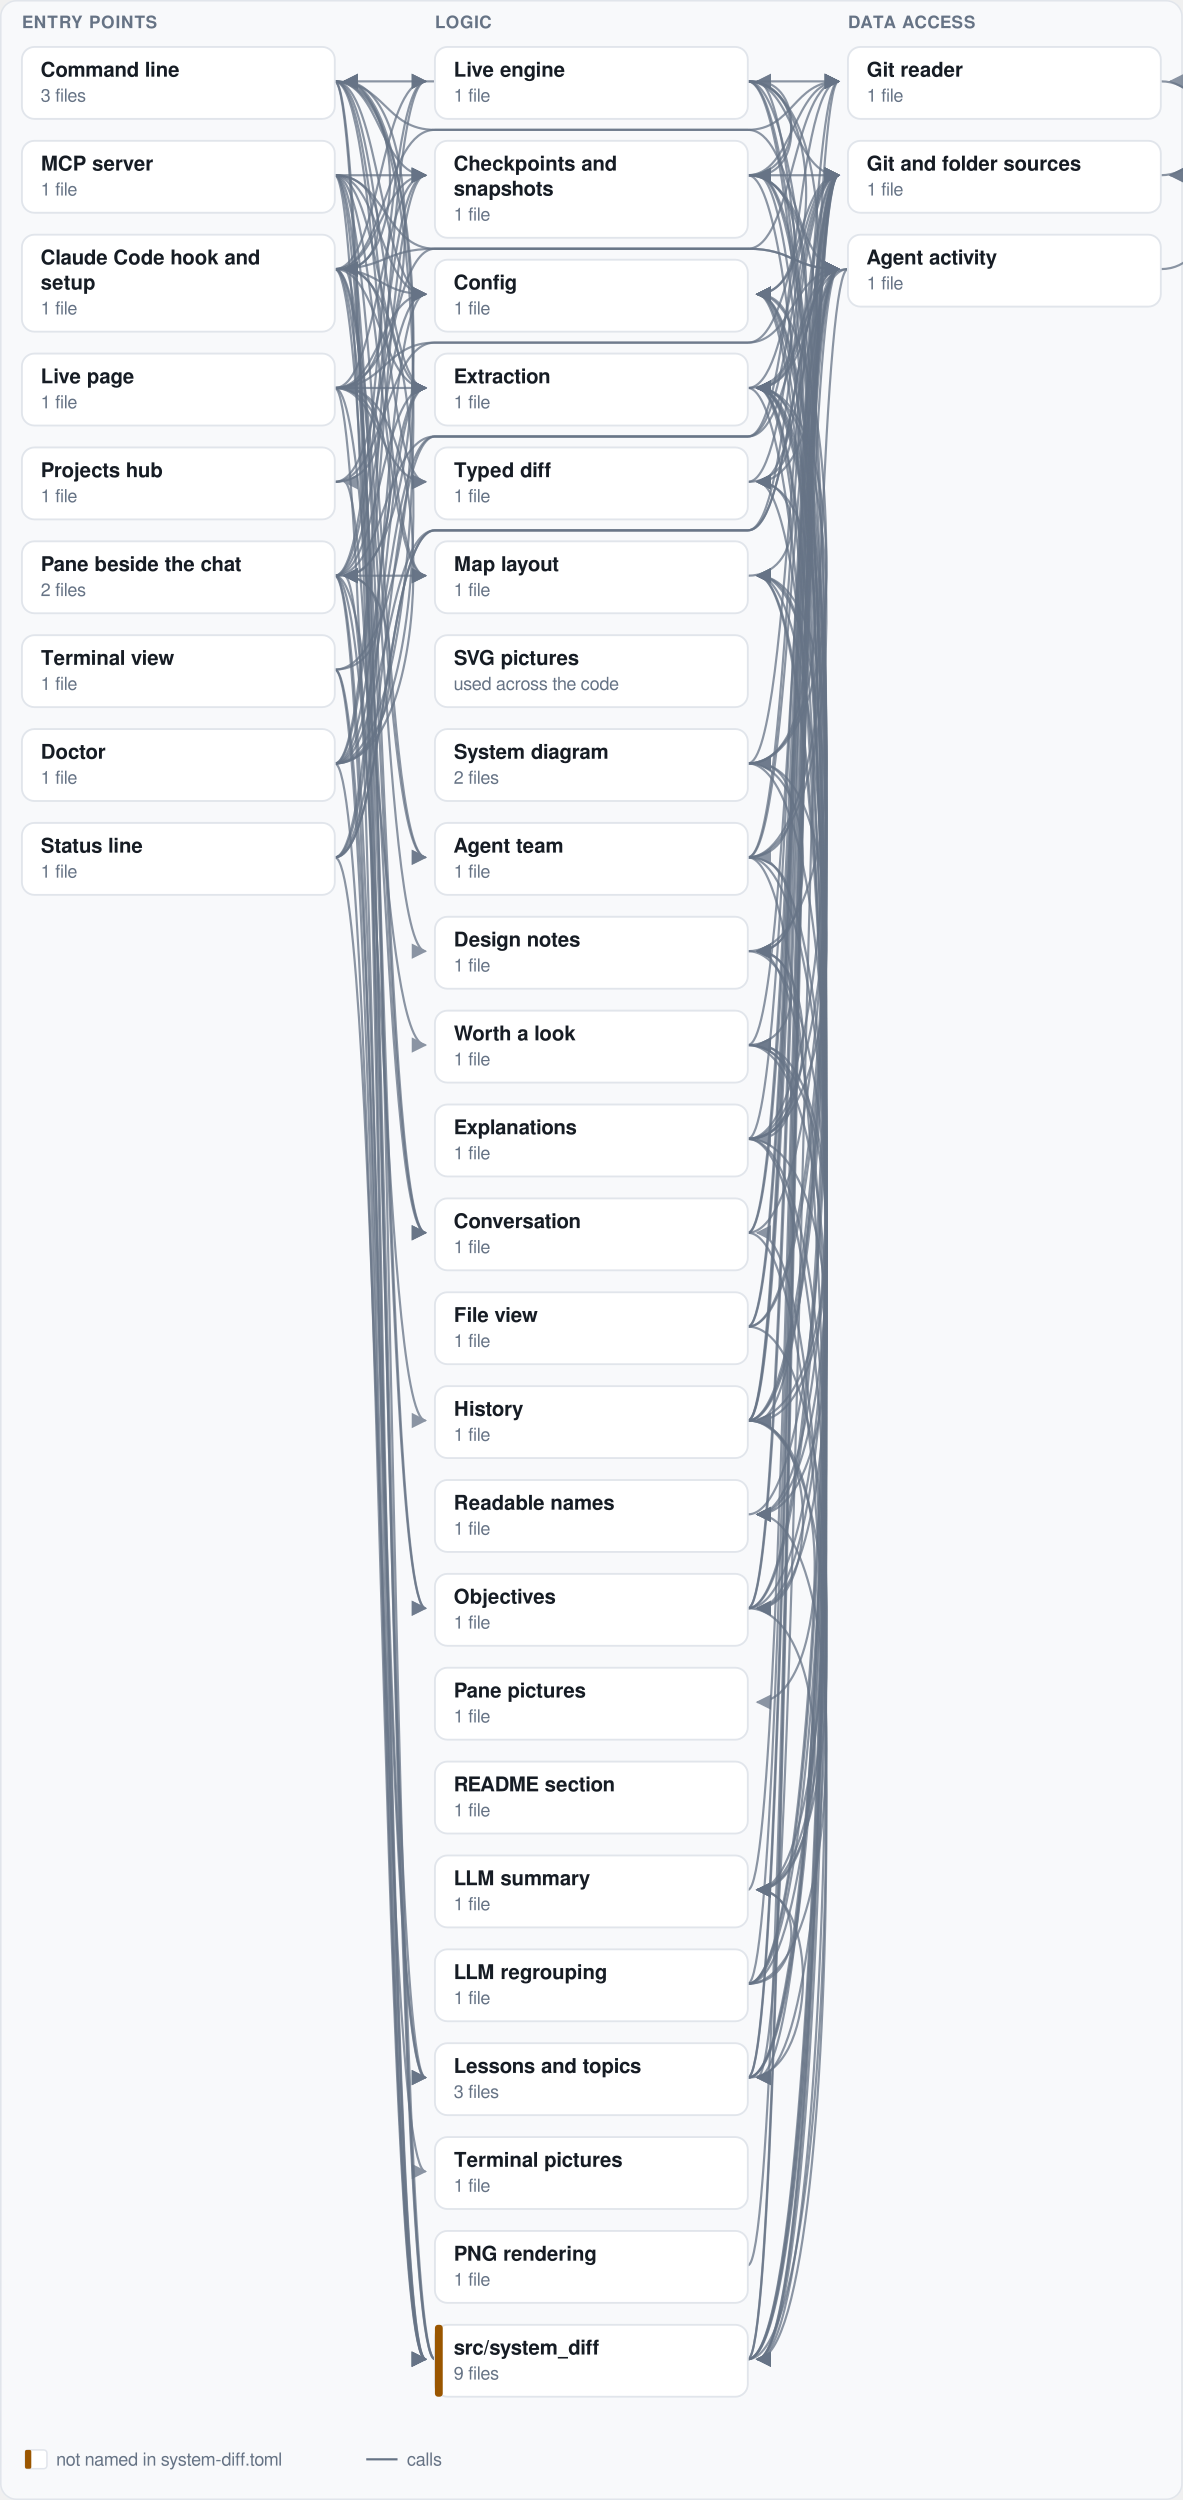
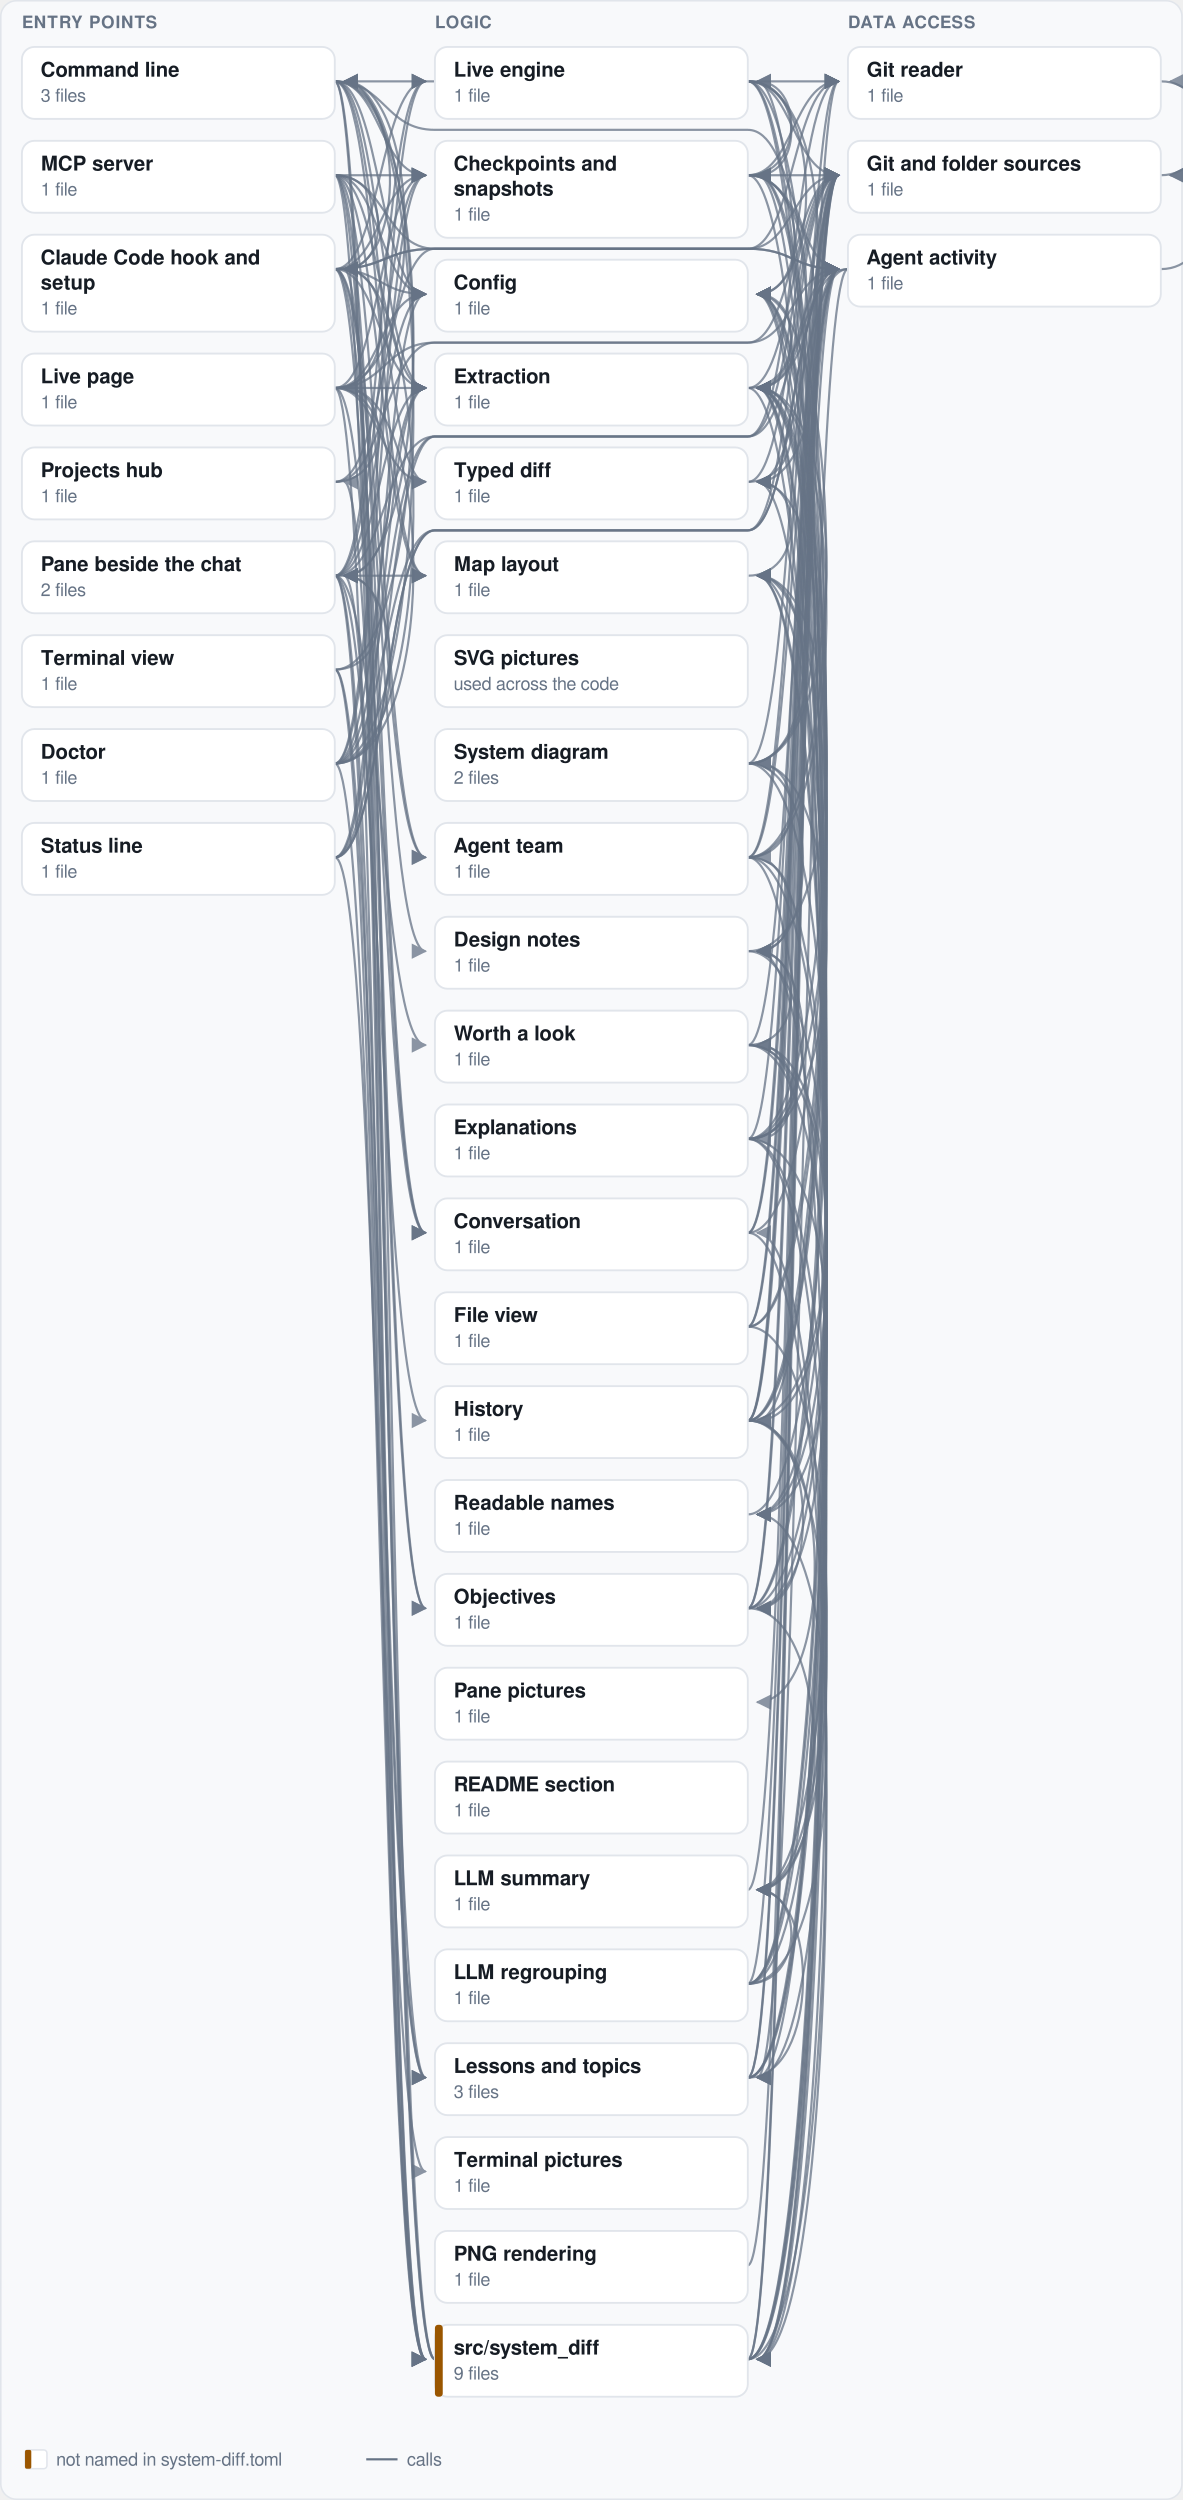
<svg xmlns="http://www.w3.org/2000/svg" width="756" height="1598" viewBox="0 0 756 1598" role="img" aria-label="System map">
  <style>
text { font-family: 'Segoe UI', FreeSans, 'Helvetica Neue', Arial, sans-serif; }
.bg { fill: #f8f9fb; stroke: #e1e5eb; }
.col { font-size: 11px; font-weight: 600; letter-spacing: .05em; fill: #667385; }
.bn .box { fill: #ffffff; stroke: #e1e5eb; stroke-width: 1.2; }
.bn.t-store .box { fill: #e8f0fc; }
.bn.legacy .box { fill: #f8f9fb; stroke: #c3cad4; stroke-dasharray: 5 4; }
.bn.legacy .bn-t { fill: #3b4655; }
.bn .band { fill: #1f5fbf; }
.bn.undeclared .band { fill: #9a5600; }
.bn.s-added .box { stroke: #157347; stroke-width: 1.8; } .bn.s-added .band { fill: #157347; }
.bn.s-changed .box { stroke: #9a5600; stroke-width: 1.8; } .bn.s-changed .band { fill: #9a5600; }
.bn.s-removed .box { stroke: #c4321c; stroke-dasharray: 5 4; fill: #fdecea; } .bn.s-removed .band { fill: #c4321c; }
.bn-t { font-size: 13px; font-weight: 600; fill: #161c24; }
.bn-s { font-size: 11.5px; fill: #667385; }
.bn-p { font-size: 11.5px; fill: #3b4655; } .bn-p.code { font-family: Consolas, Inconsolata, 'DejaVu Sans Mono', monospace; } .bn-p.more { fill: #667385; }
.bn-p.s-added { fill: #157347; font-weight: 600; } .bn-p.s-changed { fill: #9a5600; font-weight: 600; }
.bn-p.s-removed { fill: #c4321c; text-decoration: line-through; }
.be { fill: none; stroke: #667385; stroke-width: 1.4; opacity: .75; }
.be.k-data { stroke: #1f5fbf; } .be.k-network { stroke: #9a5600; stroke-dasharray: 6 4; }
.be.s-added { stroke: #157347; stroke-width: 2.2; opacity: 1; }
.be.s-removed { stroke: #c4321c; stroke-dasharray: 5 4; opacity: 1; }
.ar { fill: #667385; } .ar.k-data { fill: #1f5fbf; } .ar.k-network { fill: #9a5600; }
.ar.s-added { fill: #157347; } .ar.s-removed { fill: #c4321c; } .ar.k-person { fill: #1f5fbf; }
.halo { paint-order: stroke; stroke: #f8f9fb; stroke-width: 4px; stroke-linejoin: round; }
.lg { font-size: 11.5px; fill: #667385; }
.lg.s-added { fill: #157347; font-weight: 600; } .lg.s-changed { fill: #9a5600; font-weight: 600; }
.lg.s-removed { fill: #c4321c; font-weight: 600; }
.foot { font-size: 11.5px; fill: #3b4655; }
.st .box { fill: #ffffff; stroke: #e1e5eb; stroke-width: 1.4; }
.st.hi .box { fill: #e8f0fc; stroke: #1f5fbf; }
.st-w { font-size: 13px; font-weight: 600; fill: #161c24; }
.fl { fill: none; stroke: #667385; stroke-width: 1.4; } .fl.loop { stroke-dasharray: 4 4; }
.fl.gate { stroke: #1f5fbf; stroke-dasharray: 2 4; opacity: .7; }
.fl-note { font-size: 11.5px; fill: #667385; }
.gate .box { fill: #e8f0fc; stroke: #1f5fbf; } .gate text { font-size: 12.5px; font-weight: 600; fill: #1f5fbf; }
.exit { font-size: 12.5px; font-weight: 600; fill: #161c24; }
.lane .box { fill: #ffffff; stroke: #e1e5eb; stroke-width: 1.2; }
.lane.person .box { fill: #e8f0fc; stroke: #1f5fbf; }
.life { stroke: #c9d0da; stroke-width: 1.2; stroke-dasharray: 3 4; }
.msg { fill: none; stroke: #667385; stroke-width: 1.4; }
.msg.frame { stroke: #1f5fbf; stroke-dasharray: 5 4; } .msg.person { stroke: #1f5fbf; stroke-width: 2; }
.msg-t { font-size: 11.5px; fill: #3b4655; } .msg-t.frame { fill: #1f5fbf; } .msg-t.person { fill: #1f5fbf; font-weight: 600; }
.num circle { fill: #667385; } .num.person circle { fill: #1f5fbf; }
.num text { fill: #ffffff; font-size: 10px; font-weight: 700; }
.note .box { fill: #fff3dd; stroke: #e9c98f; } .note text { font-size: 11.5px; fill: #9a5600; }
</style>
  <defs>
    <marker id="ar-call-same" class="ar k-call s-same" viewBox="0 0 10 10" refX="9" refY="5" markerWidth="7" markerHeight="7" orient="auto-start-reverse">
      <path d="M0,0 L10,5 L0,10 z" />
    </marker>
  </defs>
  <rect class="bg" x="0.5" y="0.5" width="755" height="1597" rx="10" />
  <text class="col" x="14" y="18">ENTRY POINTS</text>
  <text class="col" x="278" y="18">LOGIC</text>
  <text class="col" x="542" y="18">DATA ACCESS</text>
  <path class="be k-call s-same" d="M542,172 C513,172 513,308 484,308" marker-end="url(#ar-call-same)" />
  <path class="be k-call s-same" d="M542,172 C513,172 513,248 484,248" marker-end="url(#ar-call-same)" />
  <path class="be k-call s-same" d="M542,172 C513,172 513,1328 484,1328" marker-end="url(#ar-call-same)" />
  <path class="be k-call s-same" d="M742,172 C778,172 778,112 748,112" marker-end="url(#ar-call-same)" />
  <path class="be k-call s-same" d="M214,172 C243,172 243,52 272,52" marker-end="url(#ar-call-same)" />
  <path class="be k-call s-same" d="M214,172 C243,172 243,1028 272,1028" marker-end="url(#ar-call-same)" />
+   <path class="be k-call s-same" d="M214,172 C246,172 246,159 278,159 L478,159 C507,159 507,112 536,112" marker-end="url(#ar-call-same)" />
  <path class="be k-call s-same" d="M214,172 C246,172 246,159 278,159 L478,159 C507,159 507,172 536,172" marker-end="url(#ar-call-same)" />
  <path class="be k-call s-same" d="M214,172 C243,172 243,548 272,548" marker-end="url(#ar-call-same)" />
  <path class="be k-call s-same" d="M214,172 C243,172 243,788 272,788" marker-end="url(#ar-call-same)" />
  <path class="be k-call s-same" d="M214,172 C243,172 243,112 272,112" marker-end="url(#ar-call-same)" />
  <path class="be k-call s-same" d="M214,172 C243,172 243,188 272,188" marker-end="url(#ar-call-same)" />
  <path class="be k-call s-same" d="M214,172 C243,172 243,608 272,608" marker-end="url(#ar-call-same)" />
  <path class="be k-call s-same" d="M214,172 C243,172 243,248 272,248" marker-end="url(#ar-call-same)" />
-   <path class="be k-call s-same" d="M214,172 C246,172 246,83 278,83 L478,83 C507,83 507,52 536,52" marker-end="url(#ar-call-same)" />
  <path class="be k-call s-same" d="M478,548 C514,548 514,488 484,488" marker-end="url(#ar-call-same)" />
  <path class="be k-call s-same" d="M478,548 C507,548 507,172 536,172" marker-end="url(#ar-call-same)" />
  <path class="be k-call s-same" d="M478,548 C544,548 544,188 484,188" marker-end="url(#ar-call-same)" />
  <path class="be k-call s-same" d="M478,548 C514,548 514,608 484,608" marker-end="url(#ar-call-same)" />
  <path class="be k-call s-same" d="M478,548 C544,548 544,248 484,248" marker-end="url(#ar-call-same)" />
  <path class="be k-call s-same" d="M478,548 C544,548 544,1028 484,1028" marker-end="url(#ar-call-same)" />
  <path class="be k-call s-same" d="M478,548 C507,548 507,112 536,112" marker-end="url(#ar-call-same)" />
  <path class="be k-call s-same" d="M478,548 C544,548 544,1508 484,1508" marker-end="url(#ar-call-same)" />
  <path class="be k-call s-same" d="M478,488 C524,488 524,608 484,608" marker-end="url(#ar-call-same)" />
  <path class="be k-call s-same" d="M478,488 C524,488 524,368 484,368" marker-end="url(#ar-call-same)" />
  <path class="be k-call s-same" d="M478,488 C534,488 534,308 484,308" marker-end="url(#ar-call-same)" />
  <path class="be k-call s-same" d="M478,488 C544,488 544,248 484,248" marker-end="url(#ar-call-same)" />
  <path class="be k-call s-same" d="M478,488 C544,488 544,968 484,968" marker-end="url(#ar-call-same)" />
  <path class="be k-call s-same" d="M478,488 C507,488 507,112 536,112" marker-end="url(#ar-call-same)" />
  <path class="be k-call s-same" d="M478,788 C544,788 544,248 484,248" marker-end="url(#ar-call-same)" />
  <path class="be k-call s-same" d="M478,788 C507,788 507,172 536,172" marker-end="url(#ar-call-same)" />
  <path class="be k-call s-same" d="M478,788 C507,788 507,112 536,112" marker-end="url(#ar-call-same)" />
  <path class="be k-call s-same" d="M478,788 C544,788 544,1508 484,1508" marker-end="url(#ar-call-same)" />
  <path class="be k-call s-same" d="M214,52 C260,52 260,172 220,172" marker-end="url(#ar-call-same)" />
  <path class="be k-call s-same" d="M214,52 C280,52 280,368 220,368" marker-end="url(#ar-call-same)" />
  <path class="be k-call s-same" d="M214,52 C243,52 243,1508 272,1508" marker-end="url(#ar-call-same)" />
  <path class="be k-call s-same" d="M214,52 C243,52 243,188 272,188" marker-end="url(#ar-call-same)" />
  <path class="be k-call s-same" d="M214,52 C243,52 243,248 272,248" marker-end="url(#ar-call-same)" />
  <path class="be k-call s-same" d="M214,52 C243,52 243,368 272,368" marker-end="url(#ar-call-same)" />
  <path class="be k-call s-same" d="M214,52 C243,52 243,1328 272,1328" marker-end="url(#ar-call-same)" />
  <path class="be k-call s-same" d="M214,52 C246,52 246,83 278,83 L478,83 C507,83 507,172 536,172" marker-end="url(#ar-call-same)" />
  <path class="be k-call s-same" d="M214,52 C243,52 243,112 272,112" marker-end="url(#ar-call-same)" />
  <path class="be k-call s-same" d="M214,52 C243,52 243,308 272,308" marker-end="url(#ar-call-same)" />
  <path class="be k-call s-same" d="M478,112 C526.7,112 526.7,248 484,248" marker-end="url(#ar-call-same)" />
  <path class="be k-call s-same" d="M478,112 C516.7,112 516.7,188 484,188" marker-end="url(#ar-call-same)" />
  <path class="be k-call s-same" d="M478,112 C536.7,112 536.7,308 484,308" marker-end="url(#ar-call-same)" />
  <path class="be k-call s-same" d="M478,112 C507,112 507,52 536,52" marker-end="url(#ar-call-same)" />
  <path class="be k-call s-same" d="M478,112 C514,112 514,52 484,52" marker-end="url(#ar-call-same)" />
  <path class="be k-call s-same" d="M478,112 C507,112 507,112 536,112" marker-end="url(#ar-call-same)" />
  <path class="be k-call s-same" d="M478,112 C544,112 544,1508 484,1508" marker-end="url(#ar-call-same)" />
  <path class="be k-call s-same" d="M478,608 C544,608 544,368 484,368" marker-end="url(#ar-call-same)" />
  <path class="be k-call s-same" d="M478,608 C544,608 544,968 484,968" marker-end="url(#ar-call-same)" />
  <path class="be k-call s-same" d="M478,308 C507,308 507,112 536,112" marker-end="url(#ar-call-same)" />
  <path class="be k-call s-same" d="M478,308 C514,308 514,248 484,248" marker-end="url(#ar-call-same)" />
  <path class="be k-call s-same" d="M214,488 C246,488 246,279 278,279 L478,279 C507,279 507,112 536,112" marker-end="url(#ar-call-same)" />
  <path class="be k-call s-same" d="M214,488 C243,488 243,1508 272,1508" marker-end="url(#ar-call-same)" />
  <path class="be k-call s-same" d="M214,488 C243,488 243,52 272,52" marker-end="url(#ar-call-same)" />
  <path class="be k-call s-same" d="M214,488 C246,488 246,339 278,339 L478,339 C507,339 507,172 536,172" marker-end="url(#ar-call-same)" />
  <path class="be k-call s-same" d="M214,488 C280,488 280,172 220,172" marker-end="url(#ar-call-same)" />
  <path class="be k-call s-same" d="M214,488 C280,488 280,52 220,52" marker-end="url(#ar-call-same)" />
  <path class="be k-call s-same" d="M214,488 C243,488 243,112 272,112" marker-end="url(#ar-call-same)" />
  <path class="be k-call s-same" d="M214,488 C243,488 243,248 272,248" marker-end="url(#ar-call-same)" />
  <path class="be k-call s-same" d="M214,488 C260,488 260,368 220,368" marker-end="url(#ar-call-same)" />
  <path class="be k-call s-same" d="M214,488 C280,488 280,248 220,248" marker-end="url(#ar-call-same)" />
  <path class="be k-call s-same" d="M478,728 C514,728 514,668 484,668" marker-end="url(#ar-call-same)" />
  <path class="be k-call s-same" d="M478,728 C544,728 544,1328 484,1328" marker-end="url(#ar-call-same)" />
  <path class="be k-call s-same" d="M478,728 C544,728 544,968 484,968" marker-end="url(#ar-call-same)" />
  <path class="be k-call s-same" d="M478,728 C544,728 544,1208 484,1208" marker-end="url(#ar-call-same)" />
  <path class="be k-call s-same" d="M478,728 C544,728 544,248 484,248" marker-end="url(#ar-call-same)" />
  <path class="be k-call s-same" d="M478,728 C544,728 544,488 484,488" marker-end="url(#ar-call-same)" />
  <path class="be k-call s-same" d="M478,728 C524,728 524,608 484,608" marker-end="url(#ar-call-same)" />
  <path class="be k-call s-same" d="M478,728 C544,728 544,368 484,368" marker-end="url(#ar-call-same)" />
  <path class="be k-call s-same" d="M478,728 C507,728 507,112 536,112" marker-end="url(#ar-call-same)" />
  <path class="be k-call s-same" d="M478,248 C514,248 514,188 484,188" marker-end="url(#ar-call-same)" />
  <path class="be k-call s-same" d="M478,248 C507,248 507,112 536,112" marker-end="url(#ar-call-same)" />
  <path class="be k-call s-same" d="M478,248 C544,248 544,1508 484,1508" marker-end="url(#ar-call-same)" />
  <path class="be k-call s-same" d="M478,848 C507,848 507,172 536,172" marker-end="url(#ar-call-same)" />
  <path class="be k-call s-same" d="M478,848 C544,848 544,248 484,248" marker-end="url(#ar-call-same)" />
  <path class="be k-call s-same" d="M478,848 C544,848 544,1208 484,1208" marker-end="url(#ar-call-same)" />
  <path class="be k-call s-same" d="M478,848 C544,848 544,188 484,188" marker-end="url(#ar-call-same)" />
  <path class="be k-call s-same" d="M478,848 C507,848 507,112 536,112" marker-end="url(#ar-call-same)" />
  <path class="be k-call s-same" d="M742,52 C778,52 778,112 748,112" marker-end="url(#ar-call-same)" />
  <path class="be k-call s-same" d="M478,368 C514,368 514,308 484,308" marker-end="url(#ar-call-same)" />
  <path class="be k-call s-same" d="M478,908 C544,908 544,668 484,668" marker-end="url(#ar-call-same)" />
  <path class="be k-call s-same" d="M478,908 C507,908 507,172 536,172" marker-end="url(#ar-call-same)" />
  <path class="be k-call s-same" d="M478,908 C544,908 544,248 484,248" marker-end="url(#ar-call-same)" />
  <path class="be k-call s-same" d="M478,908 C507,908 507,112 536,112" marker-end="url(#ar-call-same)" />
  <path class="be k-call s-same" d="M478,908 C534,908 534,1088 484,1088" marker-end="url(#ar-call-same)" />
  <path class="be k-call s-same" d="M478,908 C507,908 507,52 536,52" marker-end="url(#ar-call-same)" />
  <path class="be k-call s-same" d="M478,908 C544,908 544,1208 484,1208" marker-end="url(#ar-call-same)" />
  <path class="be k-call s-same" d="M478,908 C524,908 524,1028 484,1028" marker-end="url(#ar-call-same)" />
  <path class="be k-call s-same" d="M478,908 C544,908 544,112 484,112" marker-end="url(#ar-call-same)" />
  <path class="be k-call s-same" d="M478,908 C544,908 544,188 484,188" marker-end="url(#ar-call-same)" />
  <path class="be k-call s-same" d="M214,308 C246,308 246,159 278,159 L478,159 C507,159 507,52 536,52" marker-end="url(#ar-call-same)" />
  <path class="be k-call s-same" d="M214,308 C246,308 246,219 278,219 L478,219 C507,219 507,112 536,112" marker-end="url(#ar-call-same)" />
  <path class="be k-call s-same" d="M214,308 C250,308 250,248 220,248" marker-end="url(#ar-call-same)" />
  <path class="be k-call s-same" d="M478,668 C507,668 507,172 536,172" marker-end="url(#ar-call-same)" />
  <path class="be k-call s-same" d="M478,668 C514,668 514,608 484,608" marker-end="url(#ar-call-same)" />
  <path class="be k-call s-same" d="M478,668 C514,668 514,728 484,728" marker-end="url(#ar-call-same)" />
  <path class="be k-call s-same" d="M478,668 C544,668 544,908 484,908" marker-end="url(#ar-call-same)" />
  <path class="be k-call s-same" d="M478,668 C544,668 544,1028 484,1028" marker-end="url(#ar-call-same)" />
  <path class="be k-call s-same" d="M478,1328 C507,1328 507,172 536,172" marker-end="url(#ar-call-same)" />
  <path class="be k-call s-same" d="M478,1328 C544,1328 544,308 484,308" marker-end="url(#ar-call-same)" />
  <path class="be k-call s-same" d="M478,1328 C544,1328 544,248 484,248" marker-end="url(#ar-call-same)" />
  <path class="be k-call s-same" d="M478,1328 C544,1328 544,368 484,368" marker-end="url(#ar-call-same)" />
  <path class="be k-call s-same" d="M478,1328 C524,1328 524,1208 484,1208" marker-end="url(#ar-call-same)" />
  <path class="be k-call s-same" d="M478,1328 C507,1328 507,112 536,112" marker-end="url(#ar-call-same)" />
  <path class="be k-call s-same" d="M478,52 C507,52 507,52 536,52" marker-end="url(#ar-call-same)" />
  <path class="be k-call s-same" d="M478,52 C514,52 514,112 484,112" marker-end="url(#ar-call-same)" />
  <path class="be k-call s-same" d="M478,52 C507,52 507,112 536,112" marker-end="url(#ar-call-same)" />
  <path class="be k-call s-same" d="M278,52 C249,52 249,52 220,52" marker-end="url(#ar-call-same)" />
  <path class="be k-call s-same" d="M478,52 C526.7,52 526.7,188 484,188" marker-end="url(#ar-call-same)" />
  <path class="be k-call s-same" d="M478,52 C536.7,52 536.7,248 484,248" marker-end="url(#ar-call-same)" />
  <path class="be k-call s-same" d="M478,52 C544,52 544,908 484,908" marker-end="url(#ar-call-same)" />
  <path class="be k-call s-same" d="M478,52 C544,52 544,1328 484,1328" marker-end="url(#ar-call-same)" />
  <path class="be k-call s-same" d="M478,52 C544,52 544,1508 484,1508" marker-end="url(#ar-call-same)" />
  <path class="be k-call s-same" d="M214,112 C243,112 243,1508 272,1508" marker-end="url(#ar-call-same)" />
  <path class="be k-call s-same" d="M214,112 C243,112 243,788 272,788" marker-end="url(#ar-call-same)" />
  <path class="be k-call s-same" d="M214,112 C243,112 243,248 272,248" marker-end="url(#ar-call-same)" />
  <path class="be k-call s-same" d="M214,112 C243,112 243,1028 272,1028" marker-end="url(#ar-call-same)" />
  <path class="be k-call s-same" d="M214,112 C246,112 246,159 278,159 L478,159 C507,159 507,172 536,172" marker-end="url(#ar-call-same)" />
  <path class="be k-call s-same" d="M214,112 C250,112 250,172 220,172" marker-end="url(#ar-call-same)" />
  <path class="be k-call s-same" d="M214,112 C243,112 243,548 272,548" marker-end="url(#ar-call-same)" />
  <path class="be k-call s-same" d="M214,112 C243,112 243,112 272,112" marker-end="url(#ar-call-same)" />
  <path class="be k-call s-same" d="M214,112 C243,112 243,188 272,188" marker-end="url(#ar-call-same)" />
  <path class="be k-call s-same" d="M214,112 C243,112 243,368 272,368" marker-end="url(#ar-call-same)" />
  <path class="be k-call s-same" d="M478,968 C544,968 544,368 484,368" marker-end="url(#ar-call-same)" />
  <path class="be k-call s-same" d="M478,1208 C507,1208 507,112 536,112" marker-end="url(#ar-call-same)" />
  <path class="be k-call s-same" d="M478,1028 C507,1028 507,172 536,172" marker-end="url(#ar-call-same)" />
  <path class="be k-call s-same" d="M478,1028 C544,1028 544,548 484,548" marker-end="url(#ar-call-same)" />
  <path class="be k-call s-same" d="M478,1028 C544,1028 544,112 484,112" marker-end="url(#ar-call-same)" />
  <path class="be k-call s-same" d="M478,1028 C544,1028 544,188 484,188" marker-end="url(#ar-call-same)" />
  <path class="be k-call s-same" d="M478,1028 C534,1028 534,1208 484,1208" marker-end="url(#ar-call-same)" />
  <path class="be k-call s-same" d="M478,1028 C507,1028 507,112 536,112" marker-end="url(#ar-call-same)" />
  <path class="be k-call s-same" d="M214,368 C243,368 243,908 272,908" marker-end="url(#ar-call-same)" />
  <path class="be k-call s-same" d="M214,368 C243,368 243,112 272,112" marker-end="url(#ar-call-same)" />
  <path class="be k-call s-same" d="M214,368 C243,368 243,1508 272,1508" marker-end="url(#ar-call-same)" />
  <path class="be k-call s-same" d="M214,368 C243,368 243,1328 272,1328" marker-end="url(#ar-call-same)" />
  <path class="be k-call s-same" d="M214,368 C243,368 243,188 272,188" marker-end="url(#ar-call-same)" />
  <path class="be k-call s-same" d="M214,368 C243,368 243,248 272,248" marker-end="url(#ar-call-same)" />
  <path class="be k-call s-same" d="M214,368 C246,368 246,279 278,279 L478,279 C507,279 507,172 536,172" marker-end="url(#ar-call-same)" />
  <path class="be k-call s-same" d="M214,368 C243,368 243,368 272,368" marker-end="url(#ar-call-same)" />
  <path class="be k-call s-same" d="M214,368 C243,368 243,668 272,668" marker-end="url(#ar-call-same)" />
  <path class="be k-call s-same" d="M214,368 C243,368 243,52 272,52" marker-end="url(#ar-call-same)" />
  <path class="be k-call s-same" d="M478,1448 C507,1448 507,112 536,112" marker-end="url(#ar-call-same)" />
  <path class="be k-call s-same" d="M478,1268 C544,1268 544,188 484,188" marker-end="url(#ar-call-same)" />
  <path class="be k-call s-same" d="M478,1268 C544,1268 544,608 484,608" marker-end="url(#ar-call-same)" />
  <path class="be k-call s-same" d="M478,1268 C544,1268 544,248 484,248" marker-end="url(#ar-call-same)" />
  <path class="be k-call s-same" d="M478,1268 C544,1268 544,368 484,368" marker-end="url(#ar-call-same)" />
  <path class="be k-call s-same" d="M478,1268 C544,1268 544,968 484,968" marker-end="url(#ar-call-same)" />
  <path class="be k-call s-same" d="M478,1268 C514,1268 514,1208 484,1208" marker-end="url(#ar-call-same)" />
  <path class="be k-call s-same" d="M478,1268 C507,1268 507,112 536,112" marker-end="url(#ar-call-same)" />
  <path class="be k-call s-same" d="M742,112 C778,112 778,52 748,52" marker-end="url(#ar-call-same)" />
  <path class="be k-call s-same" d="M478,1508 C507,1508 507,112 536,112" marker-end="url(#ar-call-same)" />
  <path class="be k-call s-same" d="M278,1508 C249,1508 249,308 220,308" marker-end="url(#ar-call-same)" />
  <path class="be k-call s-same" d="M478,1508 C544,1508 544,188 484,188" marker-end="url(#ar-call-same)" />
  <path class="be k-call s-same" d="M478,1508 C544,1508 544,248 484,248" marker-end="url(#ar-call-same)" />
  <path class="be k-call s-same" d="M278,1508 C249,1508 249,368 220,368" marker-end="url(#ar-call-same)" />
  <path class="be k-call s-same" d="M278,1508 C249,1508 249,172 220,172" marker-end="url(#ar-call-same)" />
  <path class="be k-call s-same" d="M478,1508 C544,1508 544,788 484,788" marker-end="url(#ar-call-same)" />
  <path class="be k-call s-same" d="M478,1508 C507,1508 507,52 536,52" marker-end="url(#ar-call-same)" />
  <path class="be k-call s-same" d="M478,1508 C544,1508 544,52 484,52" marker-end="url(#ar-call-same)" />
  <path class="be k-call s-same" d="M478,1508 C544,1508 544,112 484,112" marker-end="url(#ar-call-same)" />
  <path class="be k-call s-same" d="M214,548 C246,548 246,339 278,339 L478,339 C507,339 507,172 536,172" marker-end="url(#ar-call-same)" />
  <path class="be k-call s-same" d="M214,548 C243,548 243,188 272,188" marker-end="url(#ar-call-same)" />
  <path class="be k-call s-same" d="M214,548 C243,548 243,248 272,248" marker-end="url(#ar-call-same)" />
  <path class="be k-call s-same" d="M214,548 C246,548 246,279 278,279 L478,279 C507,279 507,52 536,52" marker-end="url(#ar-call-same)" />
  <path class="be k-call s-same" d="M214,548 C246,548 246,339 278,339 L478,339 C507,339 507,112 536,112" marker-end="url(#ar-call-same)" />
  <path class="be k-call s-same" d="M214,548 C243,548 243,1388 272,1388" marker-end="url(#ar-call-same)" />
  <path class="be k-call s-same" d="M214,428 C250,428 250,368 220,368" marker-end="url(#ar-call-same)" />
  <path class="be k-call s-same" d="M214,428 C280,428 280,52 220,52" marker-end="url(#ar-call-same)" />
  <path class="be k-call s-same" d="M214,428 C243,428 243,1328 272,1328" marker-end="url(#ar-call-same)" />
  <path class="be k-call s-same" d="M214,428 C243,428 243,1508 272,1508" marker-end="url(#ar-call-same)" />
  <path class="be k-call s-same" d="M214,248 C272.7,248 272.7,52 220,52" marker-end="url(#ar-call-same)" />
  <path class="be k-call s-same" d="M214,248 C243,248 243,188 272,188" marker-end="url(#ar-call-same)" />
  <path class="be k-call s-same" d="M214,248 C260,248 260,368 220,368" marker-end="url(#ar-call-same)" />
  <path class="be k-call s-same" d="M214,248 C243,248 243,1508 272,1508" marker-end="url(#ar-call-same)" />
  <path class="be k-call s-same" d="M214,248 C243,248 243,248 272,248" marker-end="url(#ar-call-same)" />
  <path class="be k-call s-same" d="M214,248 C246,248 246,219 278,219 L478,219 C507,219 507,172 536,172" marker-end="url(#ar-call-same)" />
  <path class="be k-call s-same" d="M214,248 C252.7,248 252.7,172 220,172" marker-end="url(#ar-call-same)" />
  <path class="be k-call s-same" d="M214,248 C243,248 243,788 272,788" marker-end="url(#ar-call-same)" />
  <path class="be k-call s-same" d="M214,248 C243,248 243,112 272,112" marker-end="url(#ar-call-same)" />
  <path class="be k-call s-same" d="M214,248 C243,248 243,308 272,308" marker-end="url(#ar-call-same)" />
  <g class="bn t-component s-same" transform="translate(14,30)">
    <rect class="box" width="200" height="46" rx="8" />
    <text x="12" y="19" class="bn-t">Command line</text>
    <text x="12" y="35" class="bn-s">3 files</text>
  </g>
  <g class="bn t-component s-same" transform="translate(14,90)">
    <rect class="box" width="200" height="46" rx="8" />
    <text x="12" y="19" class="bn-t">MCP server</text>
    <text x="12" y="35" class="bn-s">1 file</text>
  </g>
  <g class="bn t-component s-same" transform="translate(14,150)">
    <rect class="box" width="200" height="62" rx="8" />
    <text x="12" y="19" class="bn-t">Claude Code hook and</text>
    <text x="12" y="35" class="bn-t">setup</text>
    <text x="12" y="51" class="bn-s">1 file</text>
  </g>
  <g class="bn t-component s-same" transform="translate(14,226)">
    <rect class="box" width="200" height="46" rx="8" />
    <text x="12" y="19" class="bn-t">Live page</text>
    <text x="12" y="35" class="bn-s">1 file</text>
  </g>
  <g class="bn t-component s-same" transform="translate(14,286)">
    <rect class="box" width="200" height="46" rx="8" />
    <text x="12" y="19" class="bn-t">Projects hub</text>
    <text x="12" y="35" class="bn-s">1 file</text>
  </g>
  <g class="bn t-component s-same" transform="translate(278,30)">
    <rect class="box" width="200" height="46" rx="8" />
    <text x="12" y="19" class="bn-t">Live engine</text>
    <text x="12" y="35" class="bn-s">1 file</text>
  </g>
  <g class="bn t-component s-same" transform="translate(542,30)">
    <rect class="box" width="200" height="46" rx="8" />
    <text x="12" y="19" class="bn-t">Git reader</text>
    <text x="12" y="35" class="bn-s">1 file</text>
  </g>
  <g class="bn t-component s-same" transform="translate(14,346)">
    <rect class="box" width="200" height="46" rx="8" />
    <text x="12" y="19" class="bn-t">Pane beside the chat</text>
    <text x="12" y="35" class="bn-s">2 files</text>
  </g>
  <g class="bn t-component s-same" transform="translate(14,406)">
    <rect class="box" width="200" height="46" rx="8" />
    <text x="12" y="19" class="bn-t">Terminal view</text>
    <text x="12" y="35" class="bn-s">1 file</text>
  </g>
  <g class="bn t-component s-same" transform="translate(14,466)">
    <rect class="box" width="200" height="46" rx="8" />
    <text x="12" y="19" class="bn-t">Doctor</text>
    <text x="12" y="35" class="bn-s">1 file</text>
  </g>
  <g class="bn t-component s-same" transform="translate(14,526)">
    <rect class="box" width="200" height="46" rx="8" />
    <text x="12" y="19" class="bn-t">Status line</text>
    <text x="12" y="35" class="bn-s">1 file</text>
  </g>
  <g class="bn t-component s-same" transform="translate(278,90)">
    <rect class="box" width="200" height="62" rx="8" />
    <text x="12" y="19" class="bn-t">Checkpoints and</text>
    <text x="12" y="35" class="bn-t">snapshots</text>
    <text x="12" y="51" class="bn-s">1 file</text>
  </g>
  <g class="bn t-component s-same" transform="translate(278,166)">
    <rect class="box" width="200" height="46" rx="8" />
    <text x="12" y="19" class="bn-t">Config</text>
    <text x="12" y="35" class="bn-s">1 file</text>
  </g>
  <g class="bn t-component s-same" transform="translate(278,226)">
    <rect class="box" width="200" height="46" rx="8" />
    <text x="12" y="19" class="bn-t">Extraction</text>
    <text x="12" y="35" class="bn-s">1 file</text>
  </g>
  <g class="bn t-component s-same" transform="translate(278,286)">
    <rect class="box" width="200" height="46" rx="8" />
    <text x="12" y="19" class="bn-t">Typed diff</text>
    <text x="12" y="35" class="bn-s">1 file</text>
  </g>
  <g class="bn t-component s-same" transform="translate(278,346)">
    <rect class="box" width="200" height="46" rx="8" />
    <text x="12" y="19" class="bn-t">Map layout</text>
    <text x="12" y="35" class="bn-s">1 file</text>
  </g>
  <g class="bn t-component s-same" transform="translate(278,406)">
    <rect class="box" width="200" height="46" rx="8" />
    <text x="12" y="19" class="bn-t">SVG pictures</text>
    <text x="12" y="35" class="bn-s">used across the code</text>
  </g>
  <g class="bn t-component s-same" transform="translate(278,466)">
    <rect class="box" width="200" height="46" rx="8" />
    <text x="12" y="19" class="bn-t">System diagram</text>
    <text x="12" y="35" class="bn-s">2 files</text>
  </g>
  <g class="bn t-component s-same" transform="translate(278,526)">
    <rect class="box" width="200" height="46" rx="8" />
    <text x="12" y="19" class="bn-t">Agent team</text>
    <text x="12" y="35" class="bn-s">1 file</text>
  </g>
  <g class="bn t-component s-same" transform="translate(278,586)">
    <rect class="box" width="200" height="46" rx="8" />
    <text x="12" y="19" class="bn-t">Design notes</text>
    <text x="12" y="35" class="bn-s">1 file</text>
  </g>
  <g class="bn t-component s-same" transform="translate(278,646)">
    <rect class="box" width="200" height="46" rx="8" />
    <text x="12" y="19" class="bn-t">Worth a look</text>
    <text x="12" y="35" class="bn-s">1 file</text>
  </g>
  <g class="bn t-component s-same" transform="translate(278,706)">
    <rect class="box" width="200" height="46" rx="8" />
    <text x="12" y="19" class="bn-t">Explanations</text>
    <text x="12" y="35" class="bn-s">1 file</text>
  </g>
  <g class="bn t-component s-same" transform="translate(278,766)">
    <rect class="box" width="200" height="46" rx="8" />
    <text x="12" y="19" class="bn-t">Conversation</text>
    <text x="12" y="35" class="bn-s">1 file</text>
  </g>
  <g class="bn t-component s-same" transform="translate(278,826)">
    <rect class="box" width="200" height="46" rx="8" />
    <text x="12" y="19" class="bn-t">File view</text>
    <text x="12" y="35" class="bn-s">1 file</text>
  </g>
  <g class="bn t-component s-same" transform="translate(278,886)">
    <rect class="box" width="200" height="46" rx="8" />
    <text x="12" y="19" class="bn-t">History</text>
    <text x="12" y="35" class="bn-s">1 file</text>
  </g>
  <g class="bn t-component s-same" transform="translate(278,946)">
    <rect class="box" width="200" height="46" rx="8" />
    <text x="12" y="19" class="bn-t">Readable names</text>
    <text x="12" y="35" class="bn-s">1 file</text>
  </g>
  <g class="bn t-component s-same" transform="translate(278,1006)">
    <rect class="box" width="200" height="46" rx="8" />
    <text x="12" y="19" class="bn-t">Objectives</text>
    <text x="12" y="35" class="bn-s">1 file</text>
  </g>
  <g class="bn t-component s-same" transform="translate(278,1066)">
    <rect class="box" width="200" height="46" rx="8" />
    <text x="12" y="19" class="bn-t">Pane pictures</text>
    <text x="12" y="35" class="bn-s">1 file</text>
  </g>
  <g class="bn t-component s-same" transform="translate(278,1126)">
    <rect class="box" width="200" height="46" rx="8" />
    <text x="12" y="19" class="bn-t">README section</text>
    <text x="12" y="35" class="bn-s">1 file</text>
  </g>
  <g class="bn t-component s-same" transform="translate(278,1186)">
    <rect class="box" width="200" height="46" rx="8" />
    <text x="12" y="19" class="bn-t">LLM summary</text>
    <text x="12" y="35" class="bn-s">1 file</text>
  </g>
  <g class="bn t-component s-same" transform="translate(278,1246)">
    <rect class="box" width="200" height="46" rx="8" />
    <text x="12" y="19" class="bn-t">LLM regrouping</text>
    <text x="12" y="35" class="bn-s">1 file</text>
  </g>
  <g class="bn t-component s-same" transform="translate(278,1306)">
    <rect class="box" width="200" height="46" rx="8" />
    <text x="12" y="19" class="bn-t">Lessons and topics</text>
    <text x="12" y="35" class="bn-s">3 files</text>
  </g>
  <g class="bn t-component s-same" transform="translate(278,1366)">
    <rect class="box" width="200" height="46" rx="8" />
    <text x="12" y="19" class="bn-t">Terminal pictures</text>
    <text x="12" y="35" class="bn-s">1 file</text>
  </g>
  <g class="bn t-component s-same" transform="translate(278,1426)">
    <rect class="box" width="200" height="46" rx="8" />
    <text x="12" y="19" class="bn-t">PNG rendering</text>
    <text x="12" y="35" class="bn-s">1 file</text>
  </g>
  <g class="bn t-component s-same" transform="translate(542,90)">
    <rect class="box" width="200" height="46" rx="8" />
    <text x="12" y="19" class="bn-t">Git and folder sources</text>
    <text x="12" y="35" class="bn-s">1 file</text>
  </g>
  <g class="bn t-component s-same" transform="translate(542,150)">
    <rect class="box" width="200" height="46" rx="8" />
    <text x="12" y="19" class="bn-t">Agent activity</text>
    <text x="12" y="35" class="bn-s">1 file</text>
  </g>
  <g class="bn t-component s-same undeclared" transform="translate(278,1486)">
    <rect class="box" width="200" height="46" rx="8" />
    <rect class="band" width="5" height="46" rx="2" />
    <text x="12" y="19" class="bn-t">src/system_diff</text>
    <text x="12" y="35" class="bn-s">9 files</text>
  </g>
  <rect x="16" y="1566" width="14" height="12" rx="2" fill="#ffffff" stroke="#e1e5eb" />
  <rect x="16" y="1566" width="4" height="12" rx="1" fill="#9a5600" />
  <text x="36" y="1576" class="lg">not named in system-diff.toml</text>
  <path class="be k-call" d="M234.1,1572 L254.1,1572" style="opacity:1" />
  <text x="260.1" y="1576" class="lg">calls</text>
</svg>
